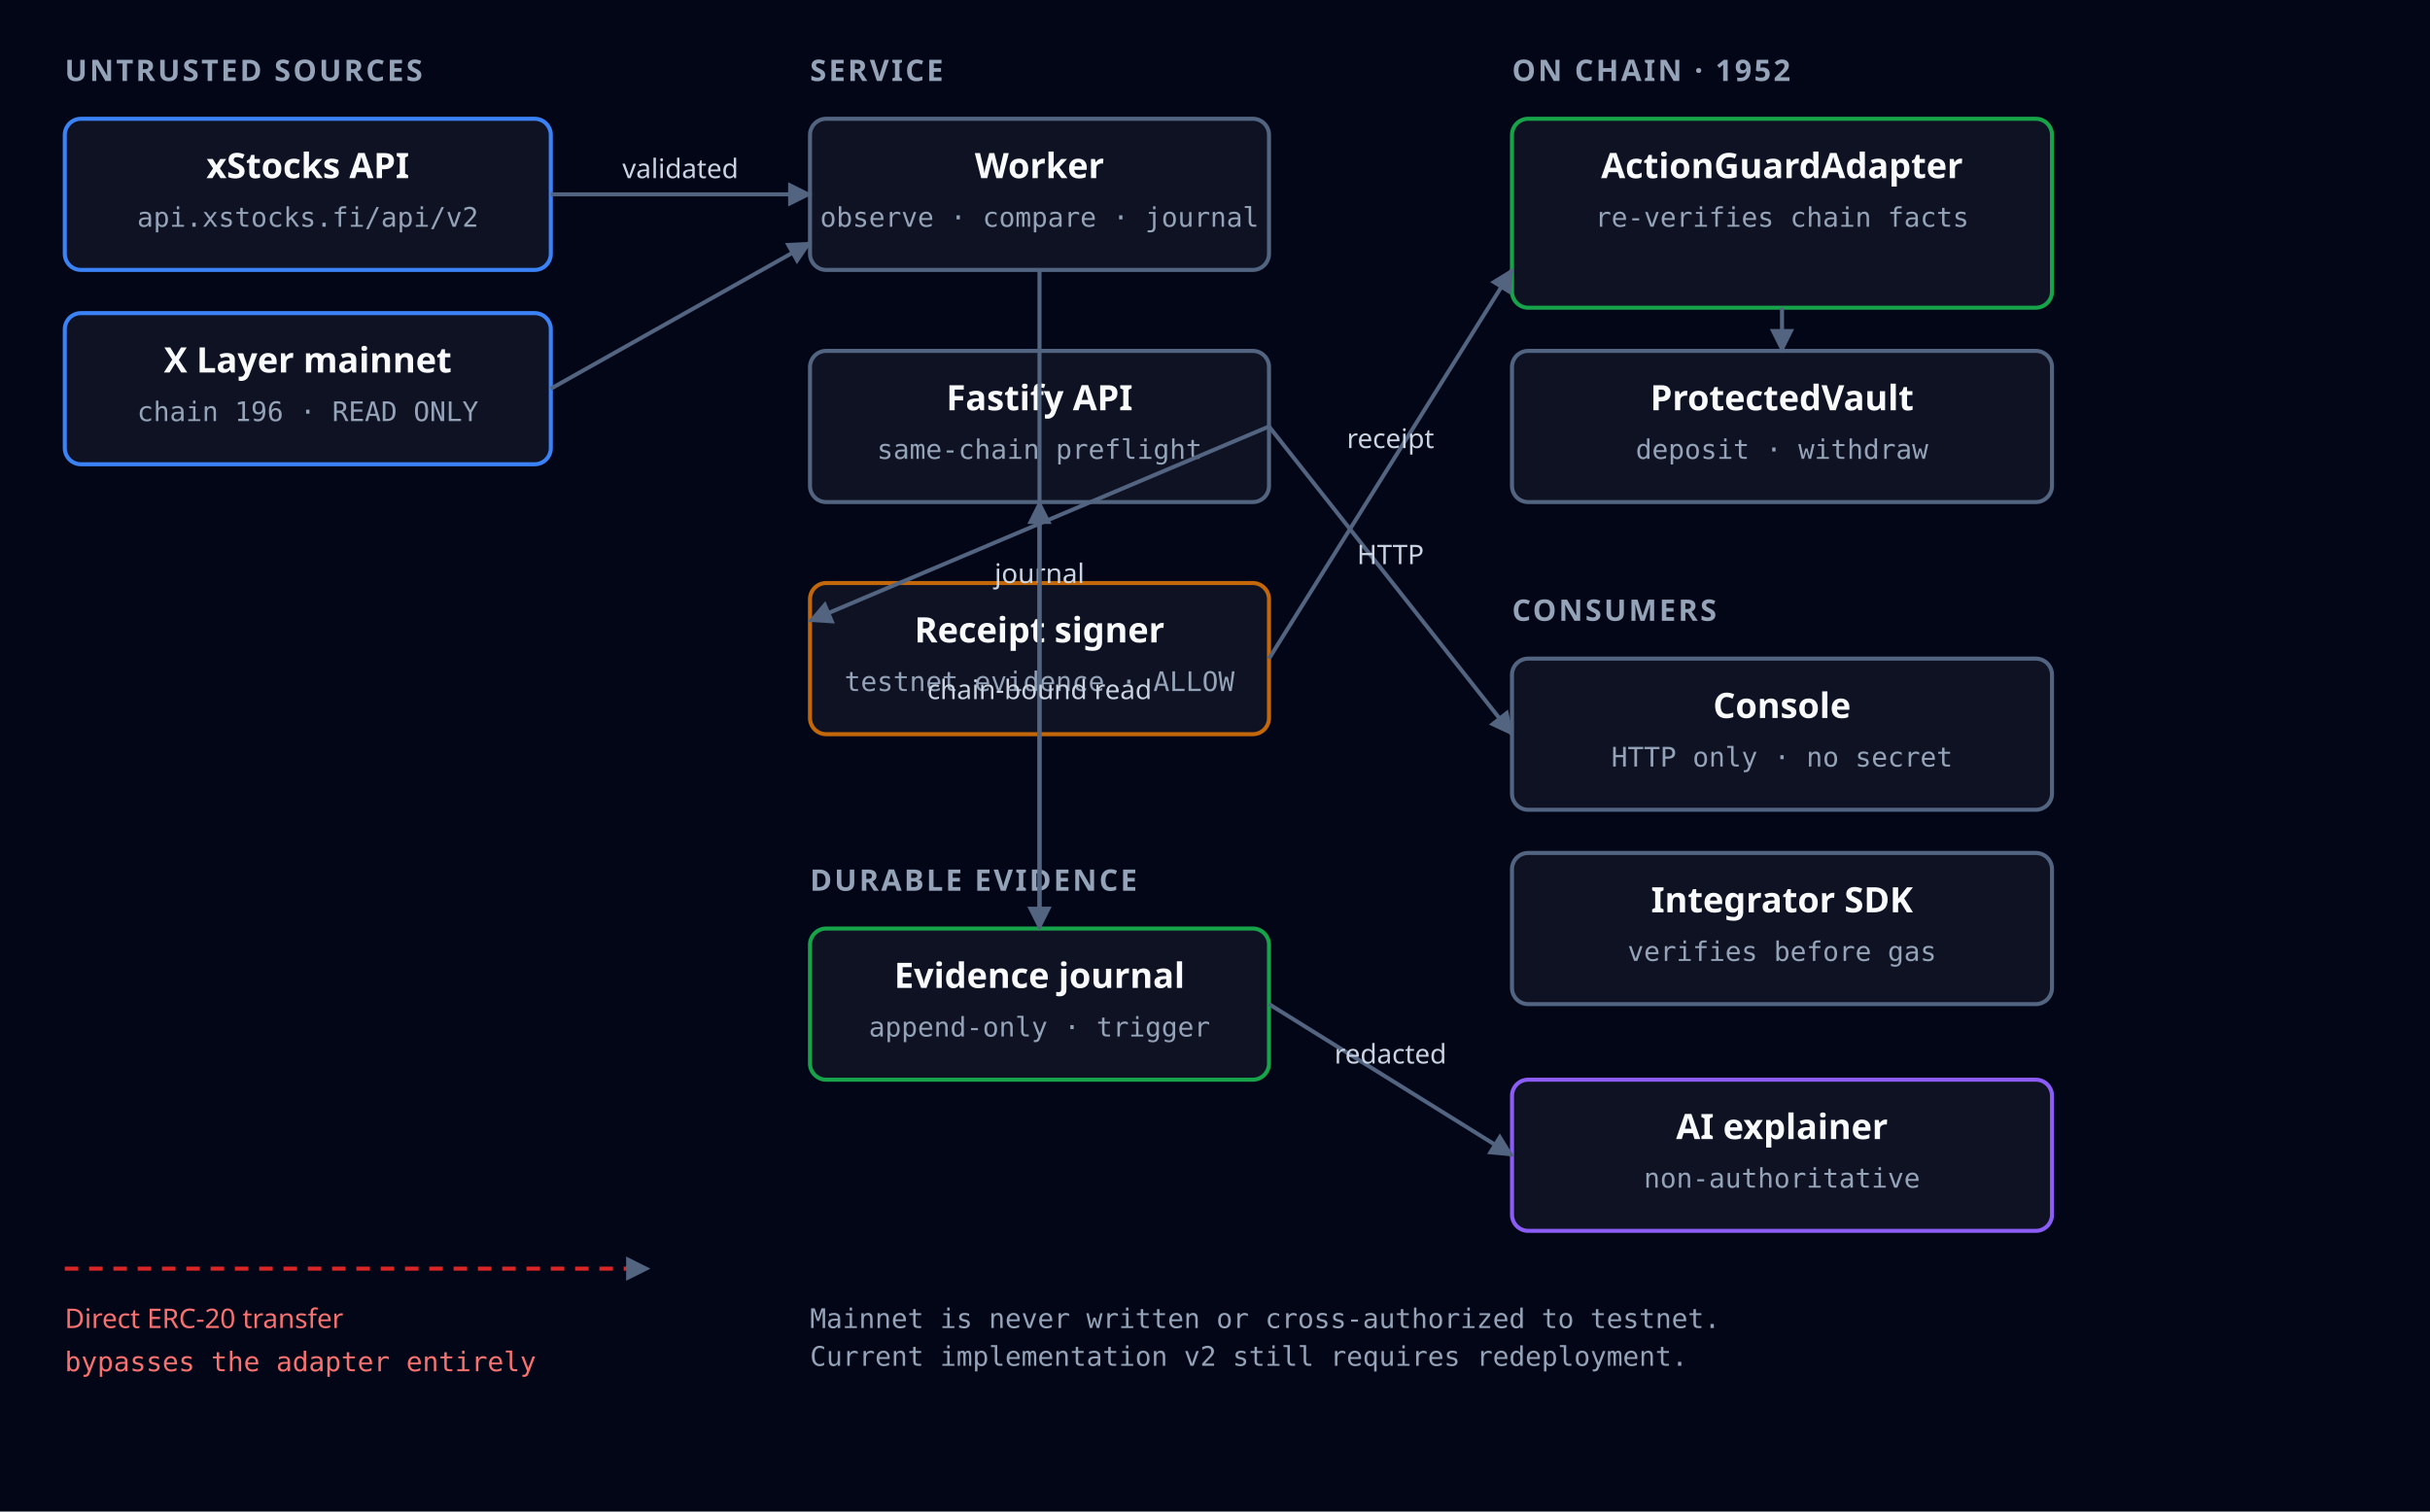
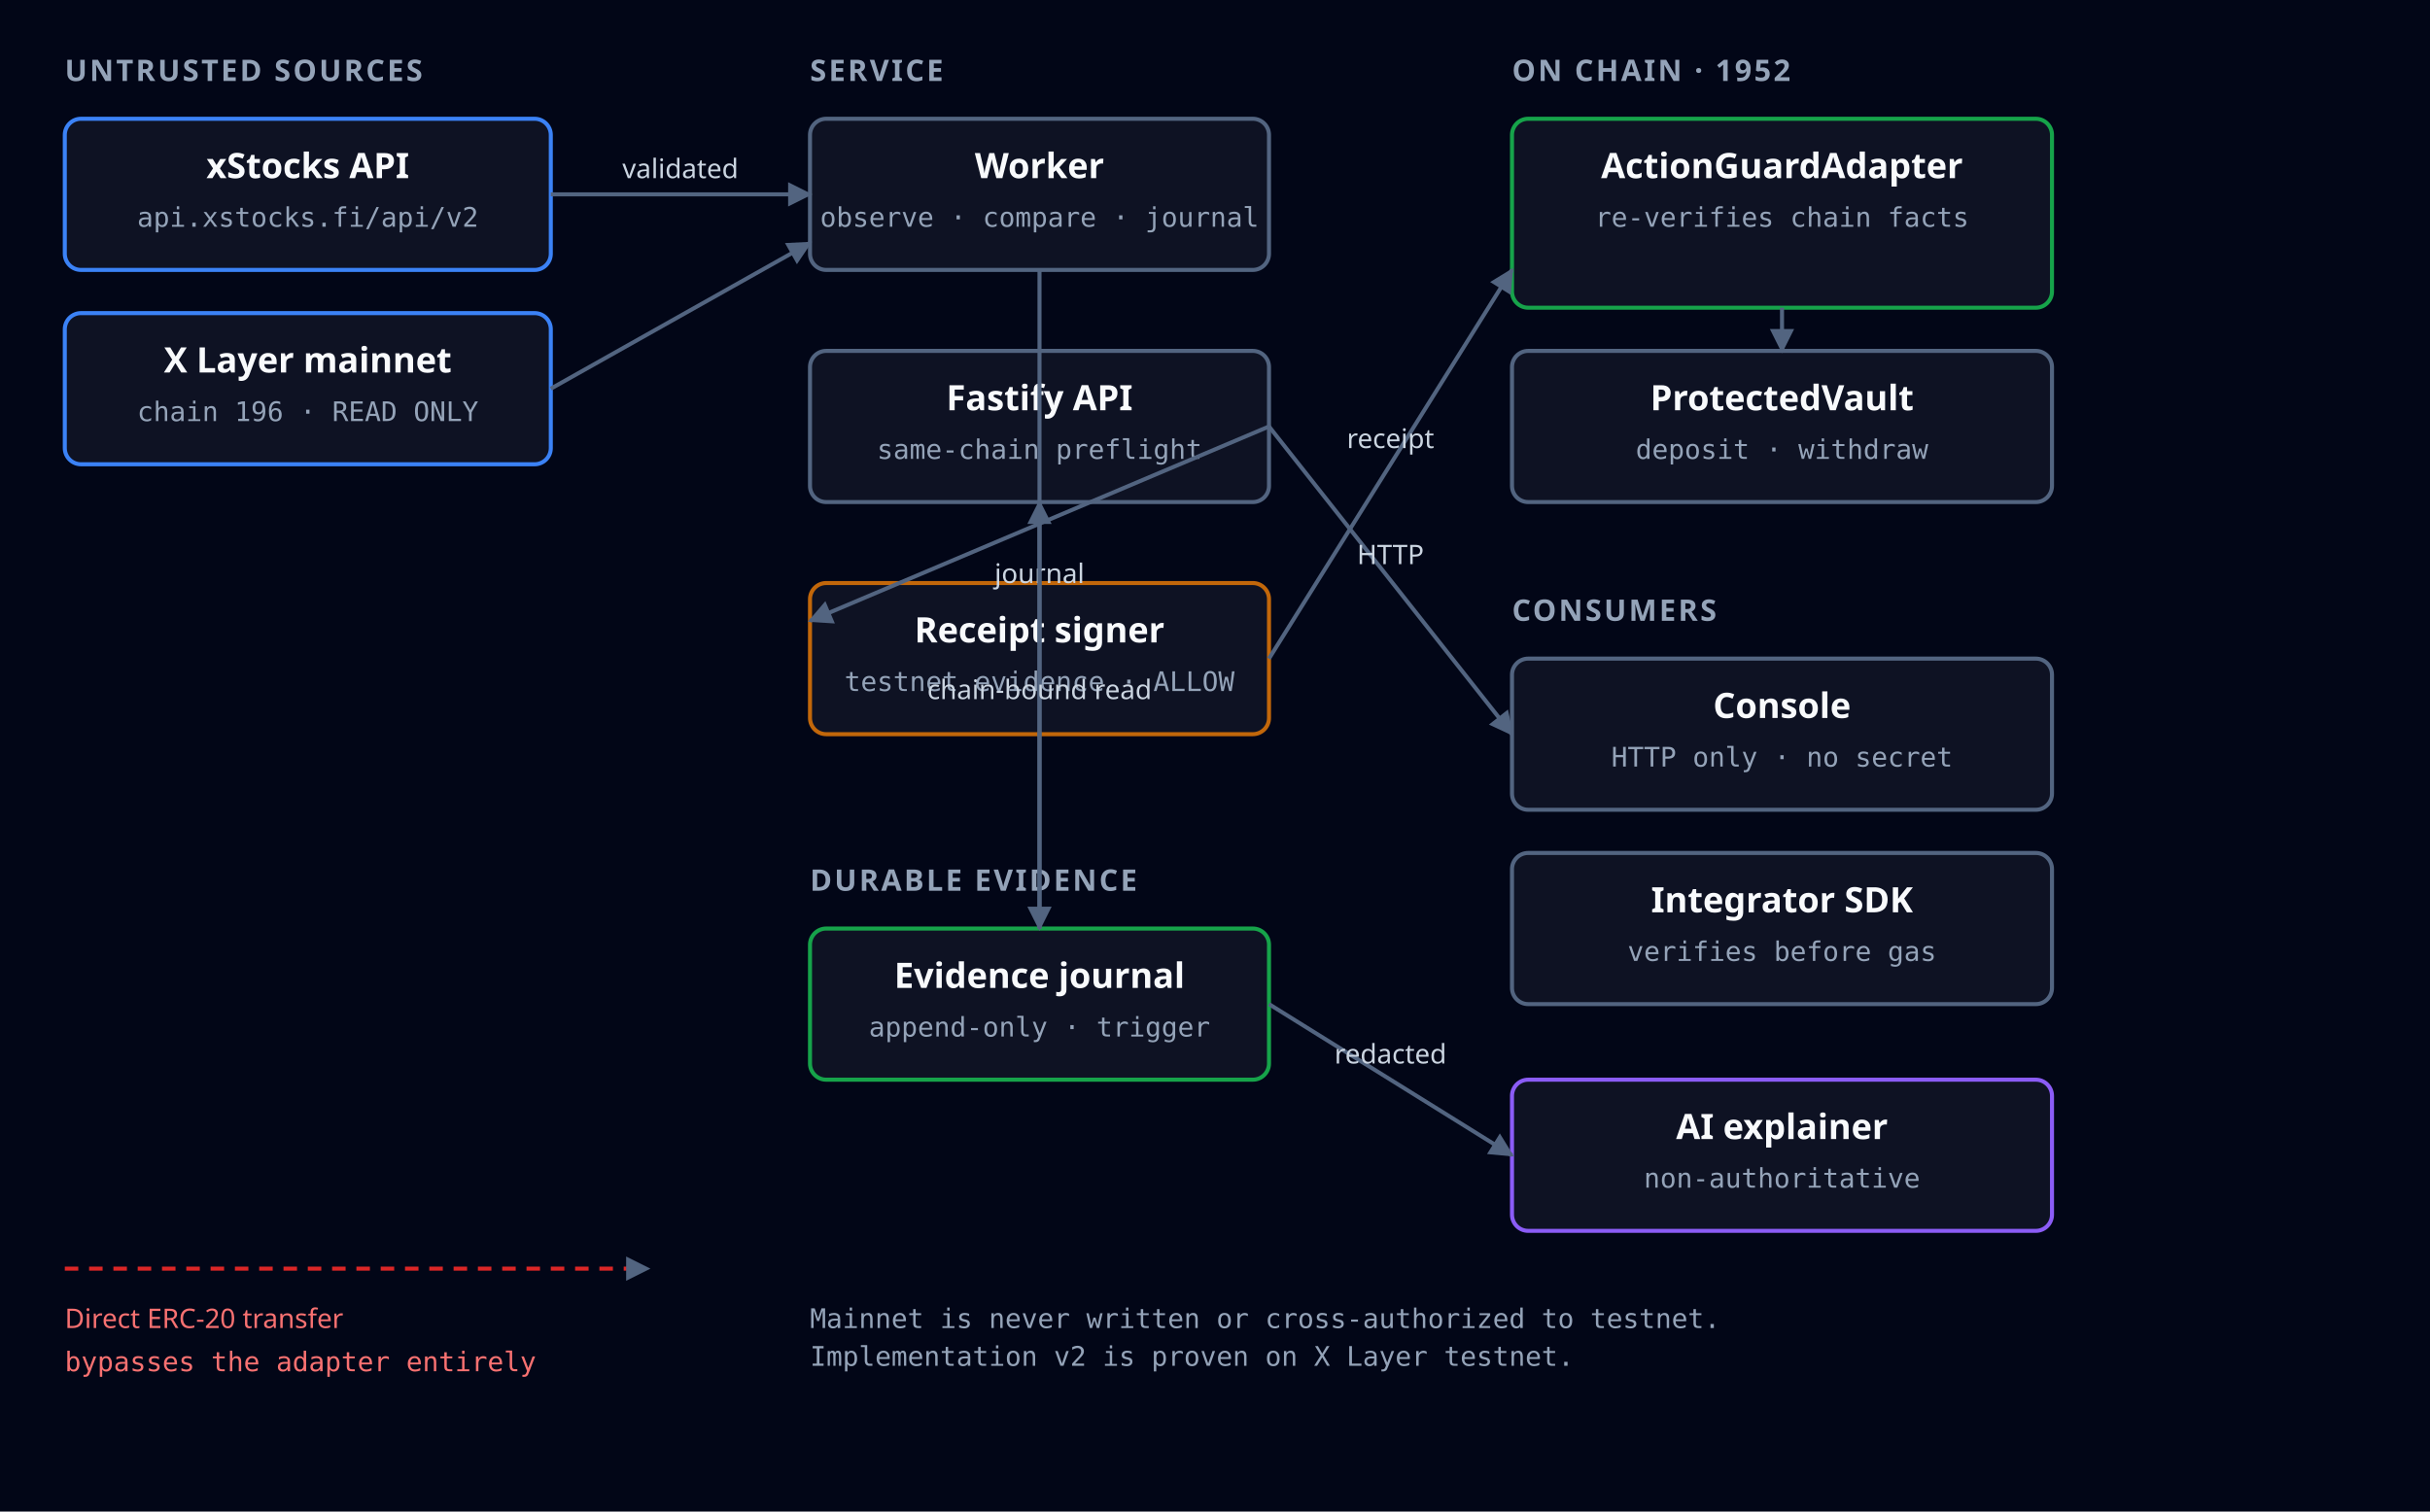
<svg xmlns="http://www.w3.org/2000/svg" viewBox="0 0 900 560" width="900" height="560" role="img" aria-labelledby="title desc">
  <defs>
    <marker id="a" viewBox="0 0 10 10" refX="9" refY="5" markerWidth="6" markerHeight="6" orient="auto-start-reverse">
      <path d="M 0 0 L 10 5 L 0 10 z" fill="#526480" />
    </marker>
  </defs>
  <style>
    .t { font: 600 13px 'Fira Sans', system-ui, sans-serif; fill: #f8fafc; }
    .s { font: 400 10px 'Fira Code', ui-monospace, monospace; fill: #94a3b8; }
    .l { font: 400 10px 'Fira Sans', system-ui, sans-serif; fill: #cbd5e1; }
    .h { font: 600 11px 'Fira Sans', system-ui, sans-serif; fill: #94a3b8; letter-spacing: .08em; }
  </style>
  <rect width="900" height="560" fill="#020617" />
  <text x="24" y="30" class="h">UNTRUSTED SOURCES</text>
  <g>
    <rect x="24" y="44" width="180" height="56" rx="6" fill="#0e1223" stroke="#3b82f6" stroke-width="1.5" />
    <text x="114" y="66" text-anchor="middle" class="t">xStocks API</text>
    <text x="114" y="84" text-anchor="middle" class="s">api.xstocks.fi/api/v2</text>
  </g>
  <g>
    <rect x="24" y="116" width="180" height="56" rx="6" fill="#0e1223" stroke="#3b82f6" stroke-width="1.5" />
    <text x="114" y="138" text-anchor="middle" class="t">X Layer mainnet</text>
    <text x="114" y="156" text-anchor="middle" class="s">chain 196 · READ ONLY</text>
  </g>
  <text x="300" y="30" class="h">SERVICE</text>
  <g>
    <rect x="300" y="44" width="170" height="56" rx="6" fill="#0e1223" stroke="#526480" stroke-width="1.5" />
    <text x="385" y="66" text-anchor="middle" class="t">Worker</text>
    <text x="385" y="84" text-anchor="middle" class="s">observe · compare · journal</text>
  </g>
  <g>
    <rect x="300" y="130" width="170" height="56" rx="6" fill="#0e1223" stroke="#526480" stroke-width="1.5" />
    <text x="385" y="152" text-anchor="middle" class="t">Fastify API</text>
    <text x="385" y="170" text-anchor="middle" class="s">same-chain preflight</text>
  </g>
  <g>
    <rect x="300" y="216" width="170" height="56" rx="6" fill="#0e1223" stroke="#c2670a" stroke-width="1.5" />
    <text x="385" y="238" text-anchor="middle" class="t">Receipt signer</text>
    <text x="385" y="256" text-anchor="middle" class="s">testnet evidence · ALLOW</text>
  </g>
  <text x="300" y="330" class="h">DURABLE EVIDENCE</text>
  <g>
    <rect x="300" y="344" width="170" height="56" rx="6" fill="#0e1223" stroke="#16a34a" stroke-width="1.5" />
    <text x="385" y="366" text-anchor="middle" class="t">Evidence journal</text>
    <text x="385" y="384" text-anchor="middle" class="s">append-only · trigger</text>
  </g>
  <text x="560" y="30" class="h">ON CHAIN · 1952</text>
  <g>
    <rect x="560" y="44" width="200" height="70" rx="6" fill="#0e1223" stroke="#16a34a" stroke-width="1.5" />
    <text x="660" y="66" text-anchor="middle" class="t">ActionGuardAdapter</text>
    <text x="660" y="84" text-anchor="middle" class="s">re-verifies chain facts</text>
  </g>
  <g>
    <rect x="560" y="130" width="200" height="56" rx="6" fill="#0e1223" stroke="#526480" stroke-width="1.5" />
    <text x="660" y="152" text-anchor="middle" class="t">ProtectedVault</text>
    <text x="660" y="170" text-anchor="middle" class="s">deposit · withdraw</text>
  </g>
  <text x="560" y="230" class="h">CONSUMERS</text>
  <g>
    <rect x="560" y="244" width="200" height="56" rx="6" fill="#0e1223" stroke="#526480" stroke-width="1.5" />
    <text x="660" y="266" text-anchor="middle" class="t">Console</text>
    <text x="660" y="284" text-anchor="middle" class="s">HTTP only · no secret</text>
  </g>
  <g>
    <rect x="560" y="316" width="200" height="56" rx="6" fill="#0e1223" stroke="#526480" stroke-width="1.5" />
    <text x="660" y="338" text-anchor="middle" class="t">Integrator SDK</text>
    <text x="660" y="356" text-anchor="middle" class="s">verifies before gas</text>
  </g>
  <g>
    <rect x="560" y="400" width="200" height="56" rx="6" fill="#0e1223" stroke="#8b5cf6" stroke-width="1.5" />
    <text x="660" y="422" text-anchor="middle" class="t">AI explainer</text>
    <text x="660" y="440" text-anchor="middle" class="s">non-authoritative</text>
  </g>
  <g>
    <line x1="204" y1="72" x2="300" y2="72" stroke="#526480" stroke-width="1.5" marker-end="url(#a)" />
    <text x="252" y="66" text-anchor="middle" class="l">validated</text>
  </g>
  <g>
    <line x1="204" y1="144" x2="300" y2="90" stroke="#526480" stroke-width="1.5" marker-end="url(#a)" />
  </g>
  <g>
    <line x1="385" y1="100" x2="385" y2="344" stroke="#526480" stroke-width="1.5" marker-end="url(#a)" />
    <text x="385" y="216" text-anchor="middle" class="l">journal</text>
  </g>
  <g>
    <line x1="385" y1="344" x2="385" y2="186" stroke="#526480" stroke-width="1.5" marker-end="url(#a)" />
    <text x="385" y="259" text-anchor="middle" class="l">chain-bound read</text>
  </g>
  <g>
    <line x1="470" y1="158" x2="300" y2="230" stroke="#526480" stroke-width="1.5" marker-end="url(#a)" />
  </g>
  <g>
    <line x1="470" y1="244" x2="560" y2="100" stroke="#526480" stroke-width="1.5" marker-end="url(#a)" />
    <text x="515" y="166" text-anchor="middle" class="l">receipt</text>
  </g>
  <g>
    <line x1="660" y1="114" x2="660" y2="130" stroke="#526480" stroke-width="1.5" marker-end="url(#a)" />
  </g>
  <g>
    <line x1="470" y1="158" x2="560" y2="272" stroke="#526480" stroke-width="1.5" marker-end="url(#a)" />
    <text x="515" y="209" text-anchor="middle" class="l">HTTP</text>
  </g>
  <g>
    <line x1="470" y1="372" x2="560" y2="428" stroke="#526480" stroke-width="1.5" marker-end="url(#a)" />
    <text x="515" y="394" text-anchor="middle" class="l">redacted</text>
  </g>
  <g>
    <line x1="24" y1="470" x2="240" y2="470" stroke="#dc2626" stroke-width="1.5" stroke-dasharray="5 4" marker-end="url(#a)" />
    <text x="24" y="492" class="l" style="fill:#f87171">Direct ERC-20 transfer</text>
    <text x="24" y="508" class="s" style="fill:#f87171">bypasses the adapter entirely</text>
  </g>
  <text x="300" y="492" class="s">Mainnet is never written or cross-authorized to testnet.</text>
-   <text x="300" y="506" class="s">Current implementation v2 still requires redeployment.</text>
+   <text x="300" y="506" class="s">Implementation v2 is proven on X Layer testnet.</text>
</svg>
